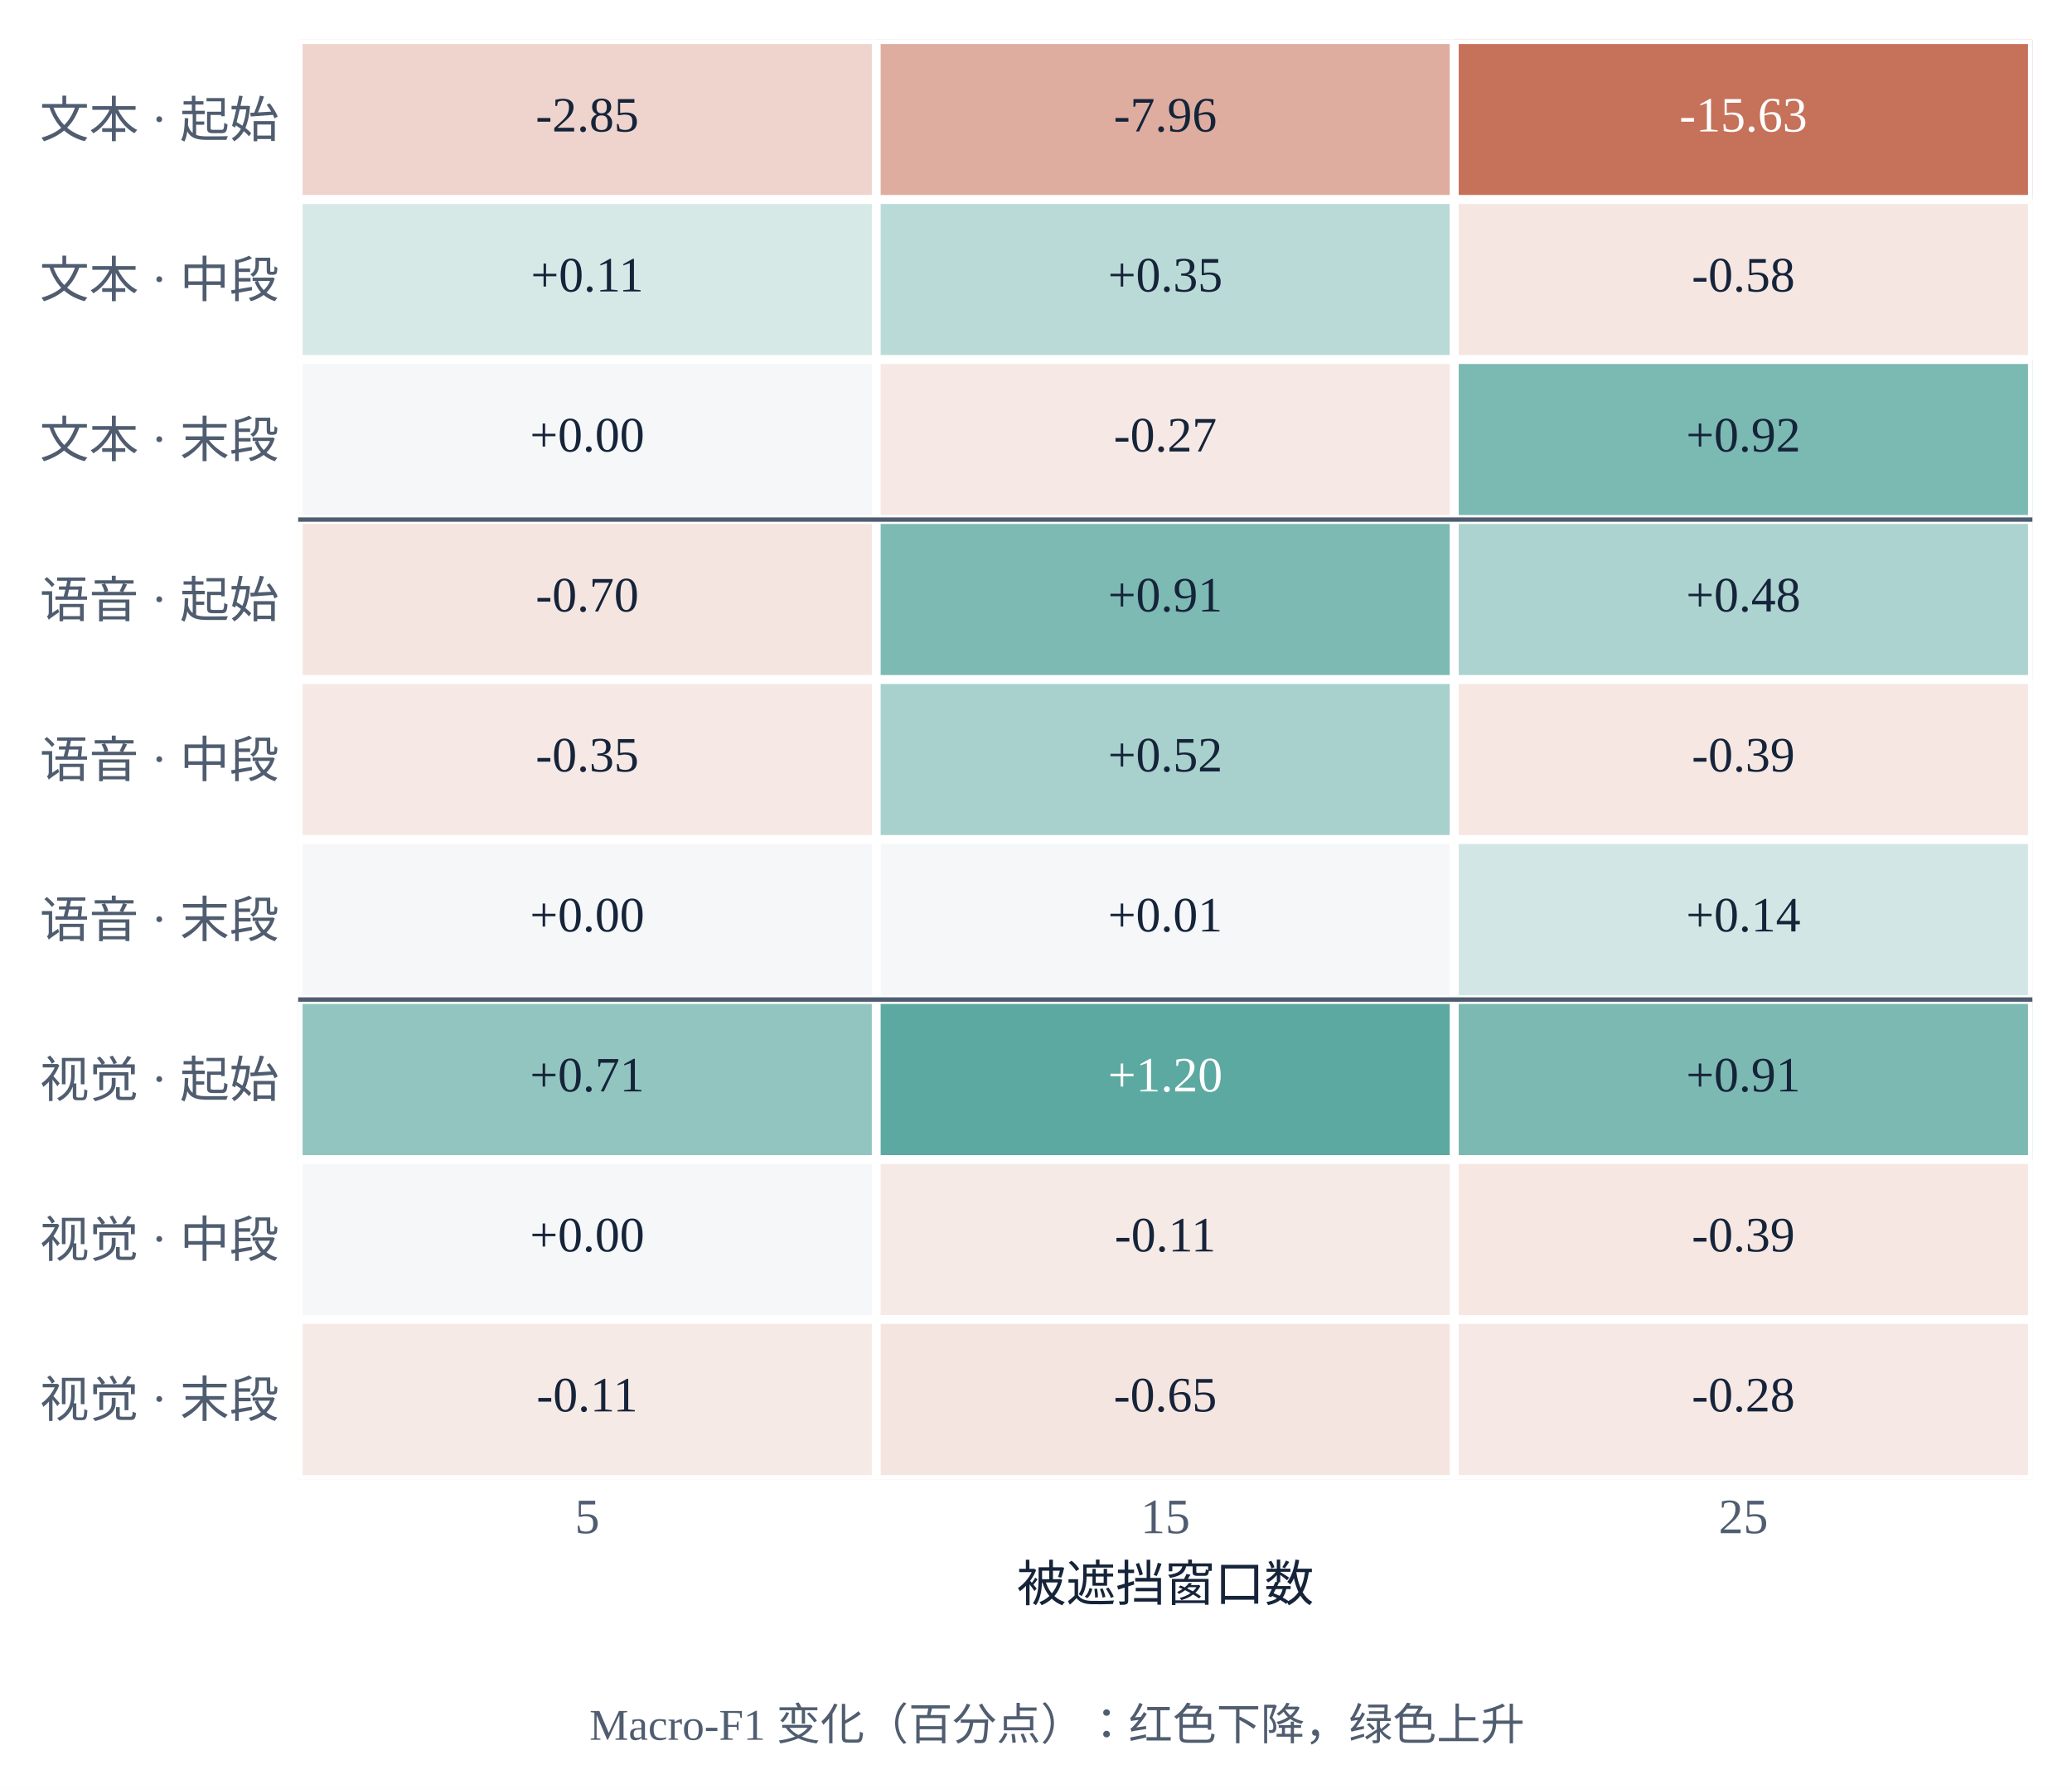
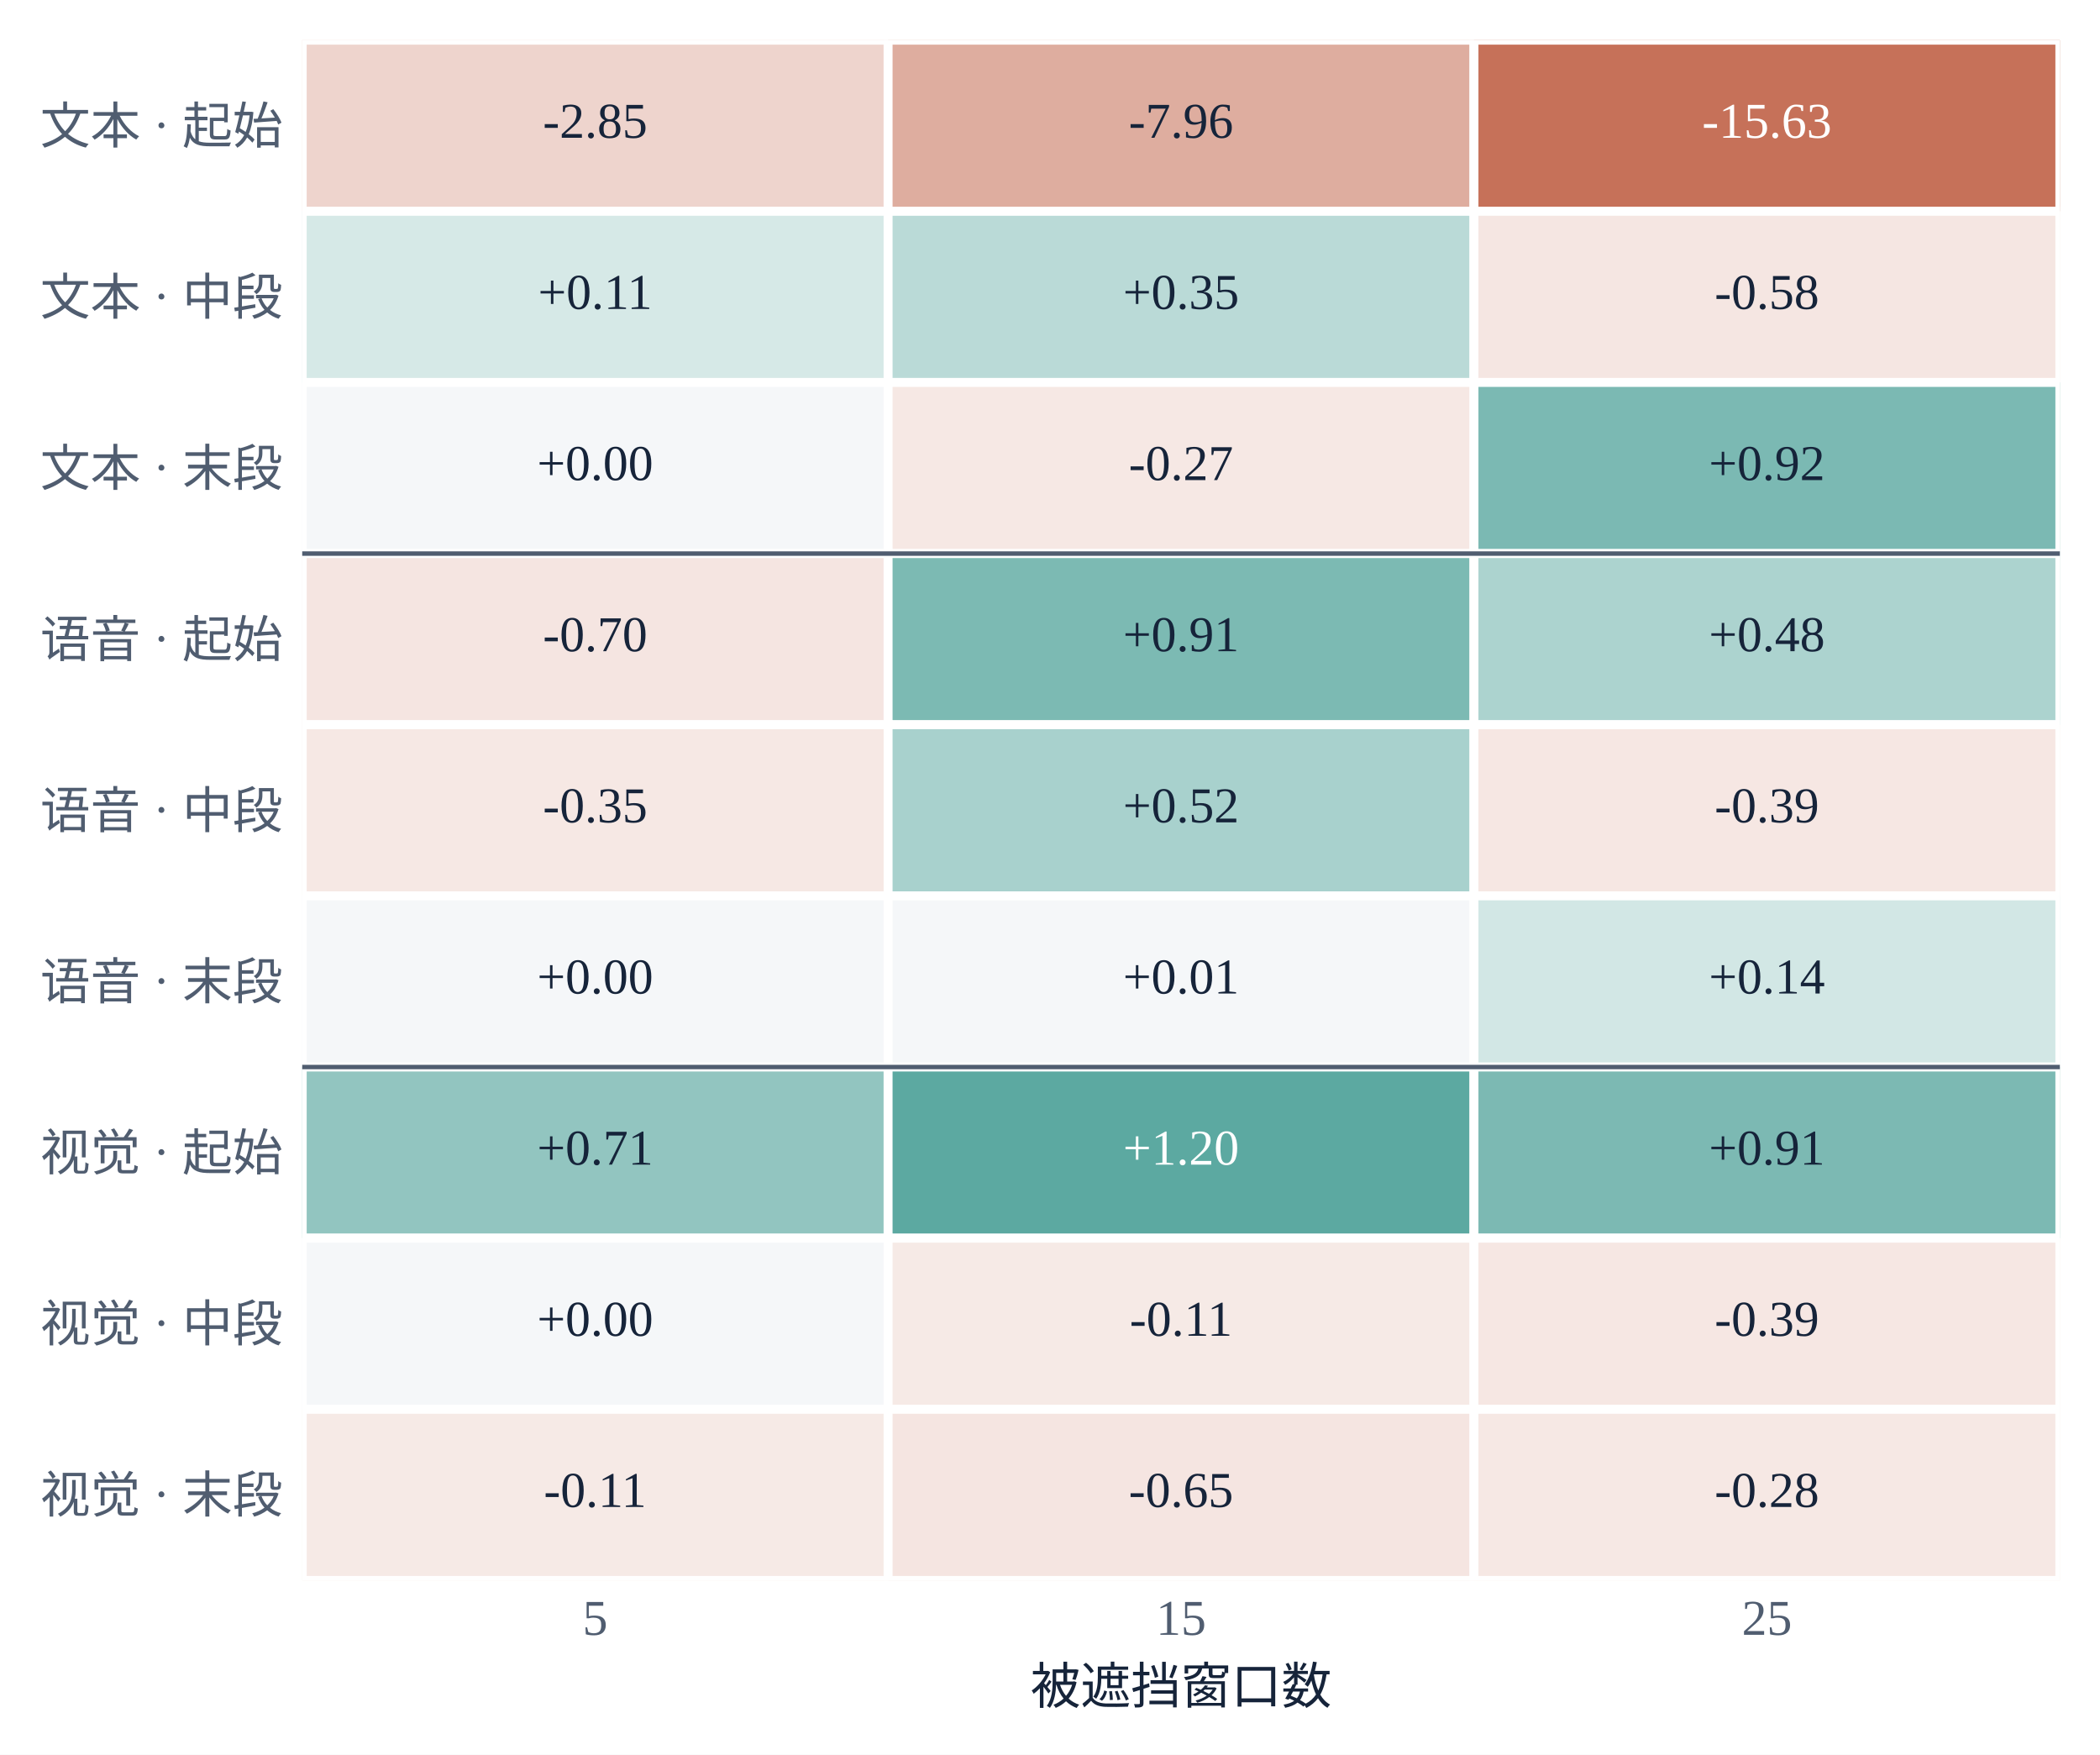
- <svg xmlns="http://www.w3.org/2000/svg" width="376.587pt" height="325.189pt" viewBox="0 0 376.587 325.189" version="1.1">
+ <svg xmlns="http://www.w3.org/2000/svg" width="376.587pt" height="314.622pt" viewBox="0 0 376.587 314.622" version="1.1">
  <defs>
    <style type="text/css">*{stroke-linejoin: round; stroke-linecap: butt}</style>
  </defs>
  <g id="figure_1">
    <g id="patch_1">
-       <path d="M 0 325.189 L 376.587 325.189 L 376.587 0 L 0 0 z " style="fill: #ffffff" />
+       <path d="M 0 314.622 L 376.587 314.622 L 376.587 0 L 0 0 z " style="fill: #ffffff" />
    </g>
    <g id="axes_1">
      <g id="patch_2">
-         <path d="M 54.197 268.962 L 369.387 268.962 L 369.387 7.2 L 54.197 7.2 z " style="fill: #ffffff" />
+         <path d="M 54.197 283.38 L 369.387 283.38 L 369.387 7.2 L 54.197 7.2 z " style="fill: #ffffff" />
      </g>
      <g id="patch_3">
-         <path d="M 54.197 7.2 L 159.26 7.2 L 159.26 36.285 L 54.197 36.285 z " clip-path="url(#pcaefb73566)" style="fill: #eed4cd; stroke: #ffffff; stroke-width: 1.6; stroke-linejoin: miter" />
+         <path d="M 54.197 7.2 L 159.26 7.2 L 159.26 37.887 L 54.197 37.887 z " clip-path="url(#pf197d2164d)" style="fill: #eed4cd; stroke: #ffffff; stroke-width: 1.6; stroke-linejoin: miter" />
      </g>
      <g id="patch_4">
-         <path d="M 159.26 7.2 L 264.323 7.2 L 264.323 36.285 L 159.26 36.285 z " clip-path="url(#pcaefb73566)" style="fill: #dead9f; stroke: #ffffff; stroke-width: 1.6; stroke-linejoin: miter" />
+         <path d="M 159.26 7.2 L 264.323 7.2 L 264.323 37.887 L 159.26 37.887 z " clip-path="url(#pf197d2164d)" style="fill: #dead9f; stroke: #ffffff; stroke-width: 1.6; stroke-linejoin: miter" />
      </g>
      <g id="patch_5">
-         <path d="M 264.323 7.2 L 369.387 7.2 L 369.387 36.285 L 264.323 36.285 z " clip-path="url(#pcaefb73566)" style="fill: #c67159; stroke: #ffffff; stroke-width: 1.6; stroke-linejoin: miter" />
+         <path d="M 264.323 7.2 L 369.387 7.2 L 369.387 37.887 L 264.323 37.887 z " clip-path="url(#pf197d2164d)" style="fill: #c67159; stroke: #ffffff; stroke-width: 1.6; stroke-linejoin: miter" />
      </g>
      <g id="patch_6">
-         <path d="M 54.197 36.285 L 159.26 36.285 L 159.26 65.369 L 54.197 65.369 z " clip-path="url(#pcaefb73566)" style="fill: #d6e9e7; stroke: #ffffff; stroke-width: 1.6; stroke-linejoin: miter" />
+         <path d="M 54.197 37.887 L 159.26 37.887 L 159.26 68.573 L 54.197 68.573 z " clip-path="url(#pf197d2164d)" style="fill: #d6e9e7; stroke: #ffffff; stroke-width: 1.6; stroke-linejoin: miter" />
      </g>
      <g id="patch_7">
-         <path d="M 159.26 36.285 L 264.323 36.285 L 264.323 65.369 L 159.26 65.369 z " clip-path="url(#pcaefb73566)" style="fill: #badad7; stroke: #ffffff; stroke-width: 1.6; stroke-linejoin: miter" />
+         <path d="M 159.26 37.887 L 264.323 37.887 L 264.323 68.573 L 159.26 68.573 z " clip-path="url(#pf197d2164d)" style="fill: #badad7; stroke: #ffffff; stroke-width: 1.6; stroke-linejoin: miter" />
      </g>
      <g id="patch_8">
-         <path d="M 264.323 36.285 L 369.387 36.285 L 369.387 65.369 L 264.323 65.369 z " clip-path="url(#pcaefb73566)" style="fill: #f5e6e2; stroke: #ffffff; stroke-width: 1.6; stroke-linejoin: miter" />
+         <path d="M 264.323 37.887 L 369.387 37.887 L 369.387 68.573 L 264.323 68.573 z " clip-path="url(#pf197d2164d)" style="fill: #f5e6e2; stroke: #ffffff; stroke-width: 1.6; stroke-linejoin: miter" />
      </g>
      <g id="patch_9">
-         <path d="M 54.197 65.369 L 159.26 65.369 L 159.26 94.454 L 54.197 94.454 z " clip-path="url(#pcaefb73566)" style="fill: #f5f7f9; stroke: #ffffff; stroke-width: 1.6; stroke-linejoin: miter" />
+         <path d="M 54.197 68.573 L 159.26 68.573 L 159.26 99.26 L 54.197 99.26 z " clip-path="url(#pf197d2164d)" style="fill: #f5f7f9; stroke: #ffffff; stroke-width: 1.6; stroke-linejoin: miter" />
      </g>
      <g id="patch_10">
-         <path d="M 159.26 65.369 L 264.323 65.369 L 264.323 94.454 L 159.26 94.454 z " clip-path="url(#pcaefb73566)" style="fill: #f6e8e4; stroke: #ffffff; stroke-width: 1.6; stroke-linejoin: miter" />
+         <path d="M 159.26 68.573 L 264.323 68.573 L 264.323 99.26 L 159.26 99.26 z " clip-path="url(#pf197d2164d)" style="fill: #f6e8e4; stroke: #ffffff; stroke-width: 1.6; stroke-linejoin: miter" />
      </g>
      <g id="patch_11">
-         <path d="M 264.323 65.369 L 369.387 65.369 L 369.387 94.454 L 264.323 94.454 z " clip-path="url(#pcaefb73566)" style="fill: #7bb9b3; stroke: #ffffff; stroke-width: 1.6; stroke-linejoin: miter" />
+         <path d="M 264.323 68.573 L 369.387 68.573 L 369.387 99.26 L 264.323 99.26 z " clip-path="url(#pf197d2164d)" style="fill: #7bb9b3; stroke: #ffffff; stroke-width: 1.6; stroke-linejoin: miter" />
      </g>
      <g id="patch_12">
-         <path d="M 54.197 94.454 L 159.26 94.454 L 159.26 123.539 L 54.197 123.539 z " clip-path="url(#pcaefb73566)" style="fill: #f5e5e1; stroke: #ffffff; stroke-width: 1.6; stroke-linejoin: miter" />
+         <path d="M 54.197 99.26 L 159.26 99.26 L 159.26 129.947 L 54.197 129.947 z " clip-path="url(#pf197d2164d)" style="fill: #f5e5e1; stroke: #ffffff; stroke-width: 1.6; stroke-linejoin: miter" />
      </g>
      <g id="patch_13">
-         <path d="M 159.26 94.454 L 264.323 94.454 L 264.323 123.539 L 159.26 123.539 z " clip-path="url(#pcaefb73566)" style="fill: #7cbab3; stroke: #ffffff; stroke-width: 1.6; stroke-linejoin: miter" />
+         <path d="M 159.26 99.26 L 264.323 99.26 L 264.323 129.947 L 159.26 129.947 z " clip-path="url(#pf197d2164d)" style="fill: #7cbab3; stroke: #ffffff; stroke-width: 1.6; stroke-linejoin: miter" />
      </g>
      <g id="patch_14">
-         <path d="M 264.323 94.454 L 369.387 94.454 L 369.387 123.539 L 264.323 123.539 z " clip-path="url(#pcaefb73566)" style="fill: #acd3cf; stroke: #ffffff; stroke-width: 1.6; stroke-linejoin: miter" />
+         <path d="M 264.323 99.26 L 369.387 99.26 L 369.387 129.947 L 264.323 129.947 z " clip-path="url(#pf197d2164d)" style="fill: #acd3cf; stroke: #ffffff; stroke-width: 1.6; stroke-linejoin: miter" />
      </g>
      <g id="patch_15">
-         <path d="M 54.197 123.539 L 159.26 123.539 L 159.26 152.623 L 54.197 152.623 z " clip-path="url(#pcaefb73566)" style="fill: #f6e8e4; stroke: #ffffff; stroke-width: 1.6; stroke-linejoin: miter" />
+         <path d="M 54.197 129.947 L 159.26 129.947 L 159.26 160.633 L 54.197 160.633 z " clip-path="url(#pf197d2164d)" style="fill: #f6e8e4; stroke: #ffffff; stroke-width: 1.6; stroke-linejoin: miter" />
      </g>
      <g id="patch_16">
-         <path d="M 159.26 123.539 L 264.323 123.539 L 264.323 152.623 L 159.26 152.623 z " clip-path="url(#pcaefb73566)" style="fill: #a8d1cd; stroke: #ffffff; stroke-width: 1.6; stroke-linejoin: miter" />
+         <path d="M 159.26 129.947 L 264.323 129.947 L 264.323 160.633 L 159.26 160.633 z " clip-path="url(#pf197d2164d)" style="fill: #a8d1cd; stroke: #ffffff; stroke-width: 1.6; stroke-linejoin: miter" />
      </g>
      <g id="patch_17">
-         <path d="M 264.323 123.539 L 369.387 123.539 L 369.387 152.623 L 264.323 152.623 z " clip-path="url(#pcaefb73566)" style="fill: #f6e7e3; stroke: #ffffff; stroke-width: 1.6; stroke-linejoin: miter" />
+         <path d="M 264.323 129.947 L 369.387 129.947 L 369.387 160.633 L 264.323 160.633 z " clip-path="url(#pf197d2164d)" style="fill: #f6e7e3; stroke: #ffffff; stroke-width: 1.6; stroke-linejoin: miter" />
      </g>
      <g id="patch_18">
-         <path d="M 54.197 152.623 L 159.26 152.623 L 159.26 181.708 L 54.197 181.708 z " clip-path="url(#pcaefb73566)" style="fill: #f5f7f9; stroke: #ffffff; stroke-width: 1.6; stroke-linejoin: miter" />
+         <path d="M 54.197 160.633 L 159.26 160.633 L 159.26 191.32 L 54.197 191.32 z " clip-path="url(#pf197d2164d)" style="fill: #f5f7f9; stroke: #ffffff; stroke-width: 1.6; stroke-linejoin: miter" />
      </g>
      <g id="patch_19">
-         <path d="M 159.26 152.623 L 264.323 152.623 L 264.323 181.708 L 159.26 181.708 z " clip-path="url(#pcaefb73566)" style="fill: #f5f7f9; stroke: #ffffff; stroke-width: 1.6; stroke-linejoin: miter" />
+         <path d="M 159.26 160.633 L 264.323 160.633 L 264.323 191.32 L 159.26 191.32 z " clip-path="url(#pf197d2164d)" style="fill: #f5f7f9; stroke: #ffffff; stroke-width: 1.6; stroke-linejoin: miter" />
      </g>
      <g id="patch_20">
-         <path d="M 264.323 152.623 L 369.387 152.623 L 369.387 181.708 L 264.323 181.708 z " clip-path="url(#pcaefb73566)" style="fill: #d2e7e5; stroke: #ffffff; stroke-width: 1.6; stroke-linejoin: miter" />
+         <path d="M 264.323 160.633 L 369.387 160.633 L 369.387 191.32 L 264.323 191.32 z " clip-path="url(#pf197d2164d)" style="fill: #d2e7e5; stroke: #ffffff; stroke-width: 1.6; stroke-linejoin: miter" />
      </g>
      <g id="patch_21">
-         <path d="M 54.197 181.708 L 159.26 181.708 L 159.26 210.793 L 54.197 210.793 z " clip-path="url(#pcaefb73566)" style="fill: #92c5c0; stroke: #ffffff; stroke-width: 1.6; stroke-linejoin: miter" />
+         <path d="M 54.197 191.32 L 159.26 191.32 L 159.26 222.007 L 54.197 222.007 z " clip-path="url(#pf197d2164d)" style="fill: #92c5c0; stroke: #ffffff; stroke-width: 1.6; stroke-linejoin: miter" />
      </g>
      <g id="patch_22">
-         <path d="M 159.26 181.708 L 264.323 181.708 L 264.323 210.793 L 159.26 210.793 z " clip-path="url(#pcaefb73566)" style="fill: #5ca9a1; stroke: #ffffff; stroke-width: 1.6; stroke-linejoin: miter" />
+         <path d="M 159.26 191.32 L 264.323 191.32 L 264.323 222.007 L 159.26 222.007 z " clip-path="url(#pf197d2164d)" style="fill: #5ca9a1; stroke: #ffffff; stroke-width: 1.6; stroke-linejoin: miter" />
      </g>
      <g id="patch_23">
-         <path d="M 264.323 181.708 L 369.387 181.708 L 369.387 210.793 L 264.323 210.793 z " clip-path="url(#pcaefb73566)" style="fill: #7cb9b3; stroke: #ffffff; stroke-width: 1.6; stroke-linejoin: miter" />
+         <path d="M 264.323 191.32 L 369.387 191.32 L 369.387 222.007 L 264.323 222.007 z " clip-path="url(#pf197d2164d)" style="fill: #7cb9b3; stroke: #ffffff; stroke-width: 1.6; stroke-linejoin: miter" />
      </g>
      <g id="patch_24">
-         <path d="M 54.197 210.793 L 159.26 210.793 L 159.26 239.877 L 54.197 239.877 z " clip-path="url(#pcaefb73566)" style="fill: #f5f7f9; stroke: #ffffff; stroke-width: 1.6; stroke-linejoin: miter" />
+         <path d="M 54.197 222.007 L 159.26 222.007 L 159.26 252.693 L 54.197 252.693 z " clip-path="url(#pf197d2164d)" style="fill: #f5f7f9; stroke: #ffffff; stroke-width: 1.6; stroke-linejoin: miter" />
      </g>
      <g id="patch_25">
-         <path d="M 159.26 210.793 L 264.323 210.793 L 264.323 239.877 L 159.26 239.877 z " clip-path="url(#pcaefb73566)" style="fill: #f6eae6; stroke: #ffffff; stroke-width: 1.6; stroke-linejoin: miter" />
+         <path d="M 159.26 222.007 L 264.323 222.007 L 264.323 252.693 L 159.26 252.693 z " clip-path="url(#pf197d2164d)" style="fill: #f6eae6; stroke: #ffffff; stroke-width: 1.6; stroke-linejoin: miter" />
      </g>
      <g id="patch_26">
-         <path d="M 264.323 210.793 L 369.387 210.793 L 369.387 239.877 L 264.323 239.877 z " clip-path="url(#pcaefb73566)" style="fill: #f6e7e3; stroke: #ffffff; stroke-width: 1.6; stroke-linejoin: miter" />
+         <path d="M 264.323 222.007 L 369.387 222.007 L 369.387 252.693 L 264.323 252.693 z " clip-path="url(#pf197d2164d)" style="fill: #f6e7e3; stroke: #ffffff; stroke-width: 1.6; stroke-linejoin: miter" />
      </g>
      <g id="patch_27">
-         <path d="M 54.197 239.877 L 159.26 239.877 L 159.26 268.962 L 54.197 268.962 z " clip-path="url(#pcaefb73566)" style="fill: #f6eae6; stroke: #ffffff; stroke-width: 1.6; stroke-linejoin: miter" />
+         <path d="M 54.197 252.693 L 159.26 252.693 L 159.26 283.38 L 54.197 283.38 z " clip-path="url(#pf197d2164d)" style="fill: #f6eae6; stroke: #ffffff; stroke-width: 1.6; stroke-linejoin: miter" />
      </g>
      <g id="patch_28">
-         <path d="M 159.26 239.877 L 264.323 239.877 L 264.323 268.962 L 159.26 268.962 z " clip-path="url(#pcaefb73566)" style="fill: #f5e5e1; stroke: #ffffff; stroke-width: 1.6; stroke-linejoin: miter" />
+         <path d="M 159.26 252.693 L 264.323 252.693 L 264.323 283.38 L 159.26 283.38 z " clip-path="url(#pf197d2164d)" style="fill: #f5e5e1; stroke: #ffffff; stroke-width: 1.6; stroke-linejoin: miter" />
      </g>
      <g id="patch_29">
-         <path d="M 264.323 239.877 L 369.387 239.877 L 369.387 268.962 L 264.323 268.962 z " clip-path="url(#pcaefb73566)" style="fill: #f6e8e4; stroke: #ffffff; stroke-width: 1.6; stroke-linejoin: miter" />
+         <path d="M 264.323 252.693 L 369.387 252.693 L 369.387 283.38 L 264.323 283.38 z " clip-path="url(#pf197d2164d)" style="fill: #f6e8e4; stroke: #ffffff; stroke-width: 1.6; stroke-linejoin: miter" />
      </g>
      <g id="matplotlib.axis_1">
        <g id="xtick_1">
          <g id="line2d_1" />
          <g id="text_1">
-             <text style="fill: #505d70; font: 9px 'Times New Roman', 'SimHei'; text-anchor: middle" x="106.728" y="278.711" transform="rotate(-0 106.7284 278.7114)">5</text>
+             <text style="fill: #505d70; font: 9px 'Times New Roman', 'SimHei'; text-anchor: middle" x="106.728" y="293.129" transform="rotate(-0 106.7284 293.1294)">5</text>
          </g>
        </g>
        <g id="xtick_2">
          <g id="line2d_2" />
          <g id="text_2">
-             <text style="fill: #505d70; font: 9px 'Times New Roman', 'SimHei'; text-anchor: middle" x="211.792" y="278.711" transform="rotate(-0 211.7917 278.7114)">15</text>
+             <text style="fill: #505d70; font: 9px 'Times New Roman', 'SimHei'; text-anchor: middle" x="211.792" y="293.129" transform="rotate(-0 211.7917 293.1294)">15</text>
          </g>
        </g>
        <g id="xtick_3">
          <g id="line2d_3" />
          <g id="text_3">
-             <text style="fill: #505d70; font: 9px 'Times New Roman', 'SimHei'; text-anchor: middle" x="316.855" y="278.711" transform="rotate(-0 316.8551 278.7114)">25</text>
+             <text style="fill: #505d70; font: 9px 'Times New Roman', 'SimHei'; text-anchor: middle" x="316.855" y="293.129" transform="rotate(-0 316.8551 293.1294)">25</text>
          </g>
        </g>
        <g id="text_4">
-           <text style="fill: #16243a; font: 9px 'Times New Roman', 'SimHei'; text-anchor: middle" x="211.792" y="291.079" transform="rotate(-0 211.7917 291.0786)">被遮挡窗口数</text>
+           <text style="fill: #16243a; font: 9px 'Times New Roman', 'SimHei'; text-anchor: middle" x="211.792" y="305.497" transform="rotate(-0 211.7917 305.4966)">被遮挡窗口数</text>
        </g>
      </g>
      <g id="matplotlib.axis_2">
        <g id="ytick_1">
          <g id="line2d_4" />
          <g id="text_5">
-             <text style="fill: #505d70; font: 9px 'Times New Roman', 'SimHei'; text-anchor: end" x="50.697" y="24.946" transform="rotate(-0 50.69672 24.94577)">文本 · 起始</text>
+             <text style="fill: #505d70; font: 9px 'Times New Roman', 'SimHei'; text-anchor: end" x="50.697" y="25.747" transform="rotate(-0 50.69672 25.74677)">文本 · 起始</text>
          </g>
        </g>
        <g id="ytick_2">
          <g id="line2d_5" />
          <g id="text_6">
-             <text style="fill: #505d70; font: 9px 'Times New Roman', 'SimHei'; text-anchor: end" x="50.697" y="54.03" transform="rotate(-0 50.69672 54.03044)">文本 · 中段</text>
+             <text style="fill: #505d70; font: 9px 'Times New Roman', 'SimHei'; text-anchor: end" x="50.697" y="56.433" transform="rotate(-0 50.69672 56.43344)">文本 · 中段</text>
          </g>
        </g>
        <g id="ytick_3">
          <g id="line2d_6" />
          <g id="text_7">
-             <text style="fill: #505d70; font: 9px 'Times New Roman', 'SimHei'; text-anchor: end" x="50.697" y="83.115" transform="rotate(-0 50.69672 83.1151)">文本 · 末段</text>
+             <text style="fill: #505d70; font: 9px 'Times New Roman', 'SimHei'; text-anchor: end" x="50.697" y="87.12" transform="rotate(-0 50.69672 87.1201)">文本 · 末段</text>
          </g>
        </g>
        <g id="ytick_4">
          <g id="line2d_7" />
          <g id="text_8">
-             <text style="fill: #505d70; font: 9px 'Times New Roman', 'SimHei'; text-anchor: end" x="50.697" y="112.217" transform="rotate(-0 50.69672 112.2173)">语音 · 起始</text>
+             <text style="fill: #505d70; font: 9px 'Times New Roman', 'SimHei'; text-anchor: end" x="50.697" y="117.824" transform="rotate(-0 50.69672 117.8243)">语音 · 起始</text>
          </g>
        </g>
        <g id="ytick_5">
          <g id="line2d_8" />
          <g id="text_9">
-             <text style="fill: #505d70; font: 9px 'Times New Roman', 'SimHei'; text-anchor: end" x="50.697" y="141.284" transform="rotate(-0 50.69672 141.2844)">语音 · 中段</text>
+             <text style="fill: #505d70; font: 9px 'Times New Roman', 'SimHei'; text-anchor: end" x="50.697" y="148.493" transform="rotate(-0 50.69672 148.4934)">语音 · 中段</text>
          </g>
        </g>
        <g id="ytick_6">
          <g id="line2d_9" />
          <g id="text_10">
-             <text style="fill: #505d70; font: 9px 'Times New Roman', 'SimHei'; text-anchor: end" x="50.697" y="170.369" transform="rotate(-0 50.69672 170.3691)">语音 · 末段</text>
+             <text style="fill: #505d70; font: 9px 'Times New Roman', 'SimHei'; text-anchor: end" x="50.697" y="179.18" transform="rotate(-0 50.69672 179.1801)">语音 · 末段</text>
          </g>
        </g>
        <g id="ytick_7">
          <g id="line2d_10" />
          <g id="text_11">
-             <text style="fill: #505d70; font: 9px 'Times New Roman', 'SimHei'; text-anchor: end" x="50.697" y="199.436" transform="rotate(-0 50.69672 199.4362)">视觉 · 起始</text>
+             <text style="fill: #505d70; font: 9px 'Times New Roman', 'SimHei'; text-anchor: end" x="50.697" y="209.849" transform="rotate(-0 50.69672 209.8492)">视觉 · 起始</text>
          </g>
        </g>
        <g id="ytick_8">
          <g id="line2d_11" />
          <g id="text_12">
-             <text style="fill: #505d70; font: 9px 'Times New Roman', 'SimHei'; text-anchor: end" x="50.697" y="228.503" transform="rotate(-0 50.69672 228.5033)">视觉 · 中段</text>
+             <text style="fill: #505d70; font: 9px 'Times New Roman', 'SimHei'; text-anchor: end" x="50.697" y="240.518" transform="rotate(-0 50.69672 240.5183)">视觉 · 中段</text>
          </g>
        </g>
        <g id="ytick_9">
          <g id="line2d_12" />
          <g id="text_13">
-             <text style="fill: #505d70; font: 9px 'Times New Roman', 'SimHei'; text-anchor: end" x="50.697" y="257.588" transform="rotate(-0 50.69672 257.5879)">视觉 · 末段</text>
+             <text style="fill: #505d70; font: 9px 'Times New Roman', 'SimHei'; text-anchor: end" x="50.697" y="271.205" transform="rotate(-0 50.69672 271.2049)">视觉 · 末段</text>
          </g>
        </g>
      </g>
      <g id="line2d_13">
-         <path d="M 54.197 94.454 L 369.387 94.454 " clip-path="url(#pcaefb73566)" style="fill: none; stroke: #505d70; stroke-width: 0.8; stroke-linecap: square" />
+         <path d="M 54.197 99.26 L 369.387 99.26 " clip-path="url(#pf197d2164d)" style="fill: none; stroke: #505d70; stroke-width: 0.8; stroke-linecap: square" />
      </g>
      <g id="line2d_14">
-         <path d="M 54.197 181.708 L 369.387 181.708 " clip-path="url(#pcaefb73566)" style="fill: none; stroke: #505d70; stroke-width: 0.8; stroke-linecap: square" />
+         <path d="M 54.197 191.32 L 369.387 191.32 " clip-path="url(#pf197d2164d)" style="fill: none; stroke: #505d70; stroke-width: 0.8; stroke-linecap: square" />
      </g>
      <g id="text_14">
-         <text style="fill: #16243a; font: 9px 'Times New Roman', 'SimHei'; text-anchor: middle" x="106.728" y="23.904" transform="rotate(-0 106.7284 23.90444)">-2.85</text>
+         <text style="fill: #16243a; font: 9px 'Times New Roman', 'SimHei'; text-anchor: middle" x="106.728" y="24.705" transform="rotate(-0 106.7284 24.70544)">-2.85</text>
      </g>
      <g id="text_15">
-         <text style="fill: #16243a; font: 9px 'Times New Roman', 'SimHei'; text-anchor: middle" x="211.792" y="23.904" transform="rotate(-0 211.7917 23.90444)">-7.96</text>
+         <text style="fill: #16243a; font: 9px 'Times New Roman', 'SimHei'; text-anchor: middle" x="211.792" y="24.705" transform="rotate(-0 211.7917 24.70544)">-7.96</text>
      </g>
      <g id="text_16">
-         <text style="fill: #ffffff; font: 9px 'Times New Roman', 'SimHei'; text-anchor: middle" x="316.855" y="23.904" transform="rotate(-0 316.8551 23.90444)">-15.63</text>
+         <text style="fill: #ffffff; font: 9px 'Times New Roman', 'SimHei'; text-anchor: middle" x="316.855" y="24.705" transform="rotate(-0 316.8551 24.70544)">-15.63</text>
      </g>
      <g id="text_17">
-         <text style="fill: #16243a; font: 9px 'Times New Roman', 'SimHei'; text-anchor: middle" x="106.728" y="52.989" transform="rotate(-0 106.7284 52.98911)">+0.11</text>
+         <text style="fill: #16243a; font: 9px 'Times New Roman', 'SimHei'; text-anchor: middle" x="106.728" y="55.392" transform="rotate(-0 106.7284 55.39211)">+0.11</text>
      </g>
      <g id="text_18">
-         <text style="fill: #16243a; font: 9px 'Times New Roman', 'SimHei'; text-anchor: middle" x="211.792" y="52.989" transform="rotate(-0 211.7917 52.98911)">+0.35</text>
+         <text style="fill: #16243a; font: 9px 'Times New Roman', 'SimHei'; text-anchor: middle" x="211.792" y="55.392" transform="rotate(-0 211.7917 55.39211)">+0.35</text>
      </g>
      <g id="text_19">
-         <text style="fill: #16243a; font: 9px 'Times New Roman', 'SimHei'; text-anchor: middle" x="316.855" y="52.989" transform="rotate(-0 316.8551 52.98911)">-0.58</text>
+         <text style="fill: #16243a; font: 9px 'Times New Roman', 'SimHei'; text-anchor: middle" x="316.855" y="55.392" transform="rotate(-0 316.8551 55.39211)">-0.58</text>
      </g>
      <g id="text_20">
-         <text style="fill: #16243a; font: 9px 'Times New Roman', 'SimHei'; text-anchor: middle" x="106.728" y="82.074" transform="rotate(-0 106.7284 82.07378)">+0.00</text>
+         <text style="fill: #16243a; font: 9px 'Times New Roman', 'SimHei'; text-anchor: middle" x="106.728" y="86.079" transform="rotate(-0 106.7284 86.07878)">+0.00</text>
      </g>
      <g id="text_21">
-         <text style="fill: #16243a; font: 9px 'Times New Roman', 'SimHei'; text-anchor: middle" x="211.792" y="82.074" transform="rotate(-0 211.7917 82.07378)">-0.27</text>
+         <text style="fill: #16243a; font: 9px 'Times New Roman', 'SimHei'; text-anchor: middle" x="211.792" y="86.079" transform="rotate(-0 211.7917 86.07878)">-0.27</text>
      </g>
      <g id="text_22">
-         <text style="fill: #16243a; font: 9px 'Times New Roman', 'SimHei'; text-anchor: middle" x="316.855" y="82.074" transform="rotate(-0 316.8551 82.07378)">+0.92</text>
+         <text style="fill: #16243a; font: 9px 'Times New Roman', 'SimHei'; text-anchor: middle" x="316.855" y="86.079" transform="rotate(-0 316.8551 86.07878)">+0.92</text>
      </g>
      <g id="text_23">
-         <text style="fill: #16243a; font: 9px 'Times New Roman', 'SimHei'; text-anchor: middle" x="106.728" y="111.158" transform="rotate(-0 106.7284 111.1584)">-0.70</text>
+         <text style="fill: #16243a; font: 9px 'Times New Roman', 'SimHei'; text-anchor: middle" x="106.728" y="116.765" transform="rotate(-0 106.7284 116.7654)">-0.70</text>
      </g>
      <g id="text_24">
-         <text style="fill: #16243a; font: 9px 'Times New Roman', 'SimHei'; text-anchor: middle" x="211.792" y="111.158" transform="rotate(-0 211.7917 111.1584)">+0.91</text>
+         <text style="fill: #16243a; font: 9px 'Times New Roman', 'SimHei'; text-anchor: middle" x="211.792" y="116.765" transform="rotate(-0 211.7917 116.7654)">+0.91</text>
      </g>
      <g id="text_25">
-         <text style="fill: #16243a; font: 9px 'Times New Roman', 'SimHei'; text-anchor: middle" x="316.855" y="111.158" transform="rotate(-0 316.8551 111.1584)">+0.48</text>
+         <text style="fill: #16243a; font: 9px 'Times New Roman', 'SimHei'; text-anchor: middle" x="316.855" y="116.765" transform="rotate(-0 316.8551 116.7654)">+0.48</text>
      </g>
      <g id="text_26">
-         <text style="fill: #16243a; font: 9px 'Times New Roman', 'SimHei'; text-anchor: middle" x="106.728" y="140.243" transform="rotate(-0 106.7284 140.2431)">-0.35</text>
+         <text style="fill: #16243a; font: 9px 'Times New Roman', 'SimHei'; text-anchor: middle" x="106.728" y="147.452" transform="rotate(-0 106.7284 147.4521)">-0.35</text>
      </g>
      <g id="text_27">
-         <text style="fill: #16243a; font: 9px 'Times New Roman', 'SimHei'; text-anchor: middle" x="211.792" y="140.243" transform="rotate(-0 211.7917 140.2431)">+0.52</text>
+         <text style="fill: #16243a; font: 9px 'Times New Roman', 'SimHei'; text-anchor: middle" x="211.792" y="147.452" transform="rotate(-0 211.7917 147.4521)">+0.52</text>
      </g>
      <g id="text_28">
-         <text style="fill: #16243a; font: 9px 'Times New Roman', 'SimHei'; text-anchor: middle" x="316.855" y="140.243" transform="rotate(-0 316.8551 140.2431)">-0.39</text>
+         <text style="fill: #16243a; font: 9px 'Times New Roman', 'SimHei'; text-anchor: middle" x="316.855" y="147.452" transform="rotate(-0 316.8551 147.4521)">-0.39</text>
      </g>
      <g id="text_29">
-         <text style="fill: #16243a; font: 9px 'Times New Roman', 'SimHei'; text-anchor: middle" x="106.728" y="169.328" transform="rotate(-0 106.7284 169.3278)">+0.00</text>
+         <text style="fill: #16243a; font: 9px 'Times New Roman', 'SimHei'; text-anchor: middle" x="106.728" y="178.139" transform="rotate(-0 106.7284 178.1388)">+0.00</text>
      </g>
      <g id="text_30">
-         <text style="fill: #16243a; font: 9px 'Times New Roman', 'SimHei'; text-anchor: middle" x="211.792" y="169.328" transform="rotate(-0 211.7917 169.3278)">+0.01</text>
+         <text style="fill: #16243a; font: 9px 'Times New Roman', 'SimHei'; text-anchor: middle" x="211.792" y="178.139" transform="rotate(-0 211.7917 178.1388)">+0.01</text>
      </g>
      <g id="text_31">
-         <text style="fill: #16243a; font: 9px 'Times New Roman', 'SimHei'; text-anchor: middle" x="316.855" y="169.328" transform="rotate(-0 316.8551 169.3278)">+0.14</text>
+         <text style="fill: #16243a; font: 9px 'Times New Roman', 'SimHei'; text-anchor: middle" x="316.855" y="178.139" transform="rotate(-0 316.8551 178.1388)">+0.14</text>
      </g>
      <g id="text_32">
-         <text style="fill: #16243a; font: 9px 'Times New Roman', 'SimHei'; text-anchor: middle" x="106.728" y="198.412" transform="rotate(-0 106.7284 198.4124)">+0.71</text>
+         <text style="fill: #16243a; font: 9px 'Times New Roman', 'SimHei'; text-anchor: middle" x="106.728" y="208.825" transform="rotate(-0 106.7284 208.8254)">+0.71</text>
      </g>
      <g id="text_33">
-         <text style="fill: #ffffff; font: 9px 'Times New Roman', 'SimHei'; text-anchor: middle" x="211.792" y="198.412" transform="rotate(-0 211.7917 198.4124)">+1.20</text>
+         <text style="fill: #ffffff; font: 9px 'Times New Roman', 'SimHei'; text-anchor: middle" x="211.792" y="208.825" transform="rotate(-0 211.7917 208.8254)">+1.20</text>
      </g>
      <g id="text_34">
-         <text style="fill: #16243a; font: 9px 'Times New Roman', 'SimHei'; text-anchor: middle" x="316.855" y="198.412" transform="rotate(-0 316.8551 198.4124)">+0.91</text>
+         <text style="fill: #16243a; font: 9px 'Times New Roman', 'SimHei'; text-anchor: middle" x="316.855" y="208.825" transform="rotate(-0 316.8551 208.8254)">+0.91</text>
      </g>
      <g id="text_35">
-         <text style="fill: #16243a; font: 9px 'Times New Roman', 'SimHei'; text-anchor: middle" x="106.728" y="227.497" transform="rotate(-0 106.7284 227.4971)">+0.00</text>
+         <text style="fill: #16243a; font: 9px 'Times New Roman', 'SimHei'; text-anchor: middle" x="106.728" y="239.512" transform="rotate(-0 106.7284 239.5121)">+0.00</text>
      </g>
      <g id="text_36">
-         <text style="fill: #16243a; font: 9px 'Times New Roman', 'SimHei'; text-anchor: middle" x="211.792" y="227.497" transform="rotate(-0 211.7917 227.4971)">-0.11</text>
+         <text style="fill: #16243a; font: 9px 'Times New Roman', 'SimHei'; text-anchor: middle" x="211.792" y="239.512" transform="rotate(-0 211.7917 239.5121)">-0.11</text>
      </g>
      <g id="text_37">
-         <text style="fill: #16243a; font: 9px 'Times New Roman', 'SimHei'; text-anchor: middle" x="316.855" y="227.497" transform="rotate(-0 316.8551 227.4971)">-0.39</text>
+         <text style="fill: #16243a; font: 9px 'Times New Roman', 'SimHei'; text-anchor: middle" x="316.855" y="239.512" transform="rotate(-0 316.8551 239.5121)">-0.39</text>
      </g>
      <g id="text_38">
-         <text style="fill: #16243a; font: 9px 'Times New Roman', 'SimHei'; text-anchor: middle" x="106.728" y="256.582" transform="rotate(-0 106.7284 256.5818)">-0.11</text>
+         <text style="fill: #16243a; font: 9px 'Times New Roman', 'SimHei'; text-anchor: middle" x="106.728" y="270.199" transform="rotate(-0 106.7284 270.1988)">-0.11</text>
      </g>
      <g id="text_39">
-         <text style="fill: #16243a; font: 9px 'Times New Roman', 'SimHei'; text-anchor: middle" x="211.792" y="256.582" transform="rotate(-0 211.7917 256.5818)">-0.65</text>
+         <text style="fill: #16243a; font: 9px 'Times New Roman', 'SimHei'; text-anchor: middle" x="211.792" y="270.199" transform="rotate(-0 211.7917 270.1988)">-0.65</text>
      </g>
      <g id="text_40">
-         <text style="fill: #16243a; font: 9px 'Times New Roman', 'SimHei'; text-anchor: middle" x="316.855" y="256.582" transform="rotate(-0 316.8551 256.5818)">-0.28</text>
-       </g>
-     </g>
-     <g id="text_41">
-       <text style="fill: #505d70; font: 8px 'Times New Roman', 'SimHei'; text-anchor: middle" x="192.123" y="316.278" transform="rotate(-0 192.1227 316.278)">Macro-F1 变化（百分点）：红色下降，绿色上升</text>
+         <text style="fill: #16243a; font: 9px 'Times New Roman', 'SimHei'; text-anchor: middle" x="316.855" y="270.199" transform="rotate(-0 316.8551 270.1988)">-0.28</text>
+       </g>
    </g>
  </g>
  <defs>
-     <clipPath id="pcaefb73566">
-       <rect x="54.197" y="7.2" width="315.19" height="261.762" />
+     <clipPath id="pf197d2164d">
+       <rect x="54.197" y="7.2" width="315.19" height="276.18" />
    </clipPath>
  </defs>
</svg>
